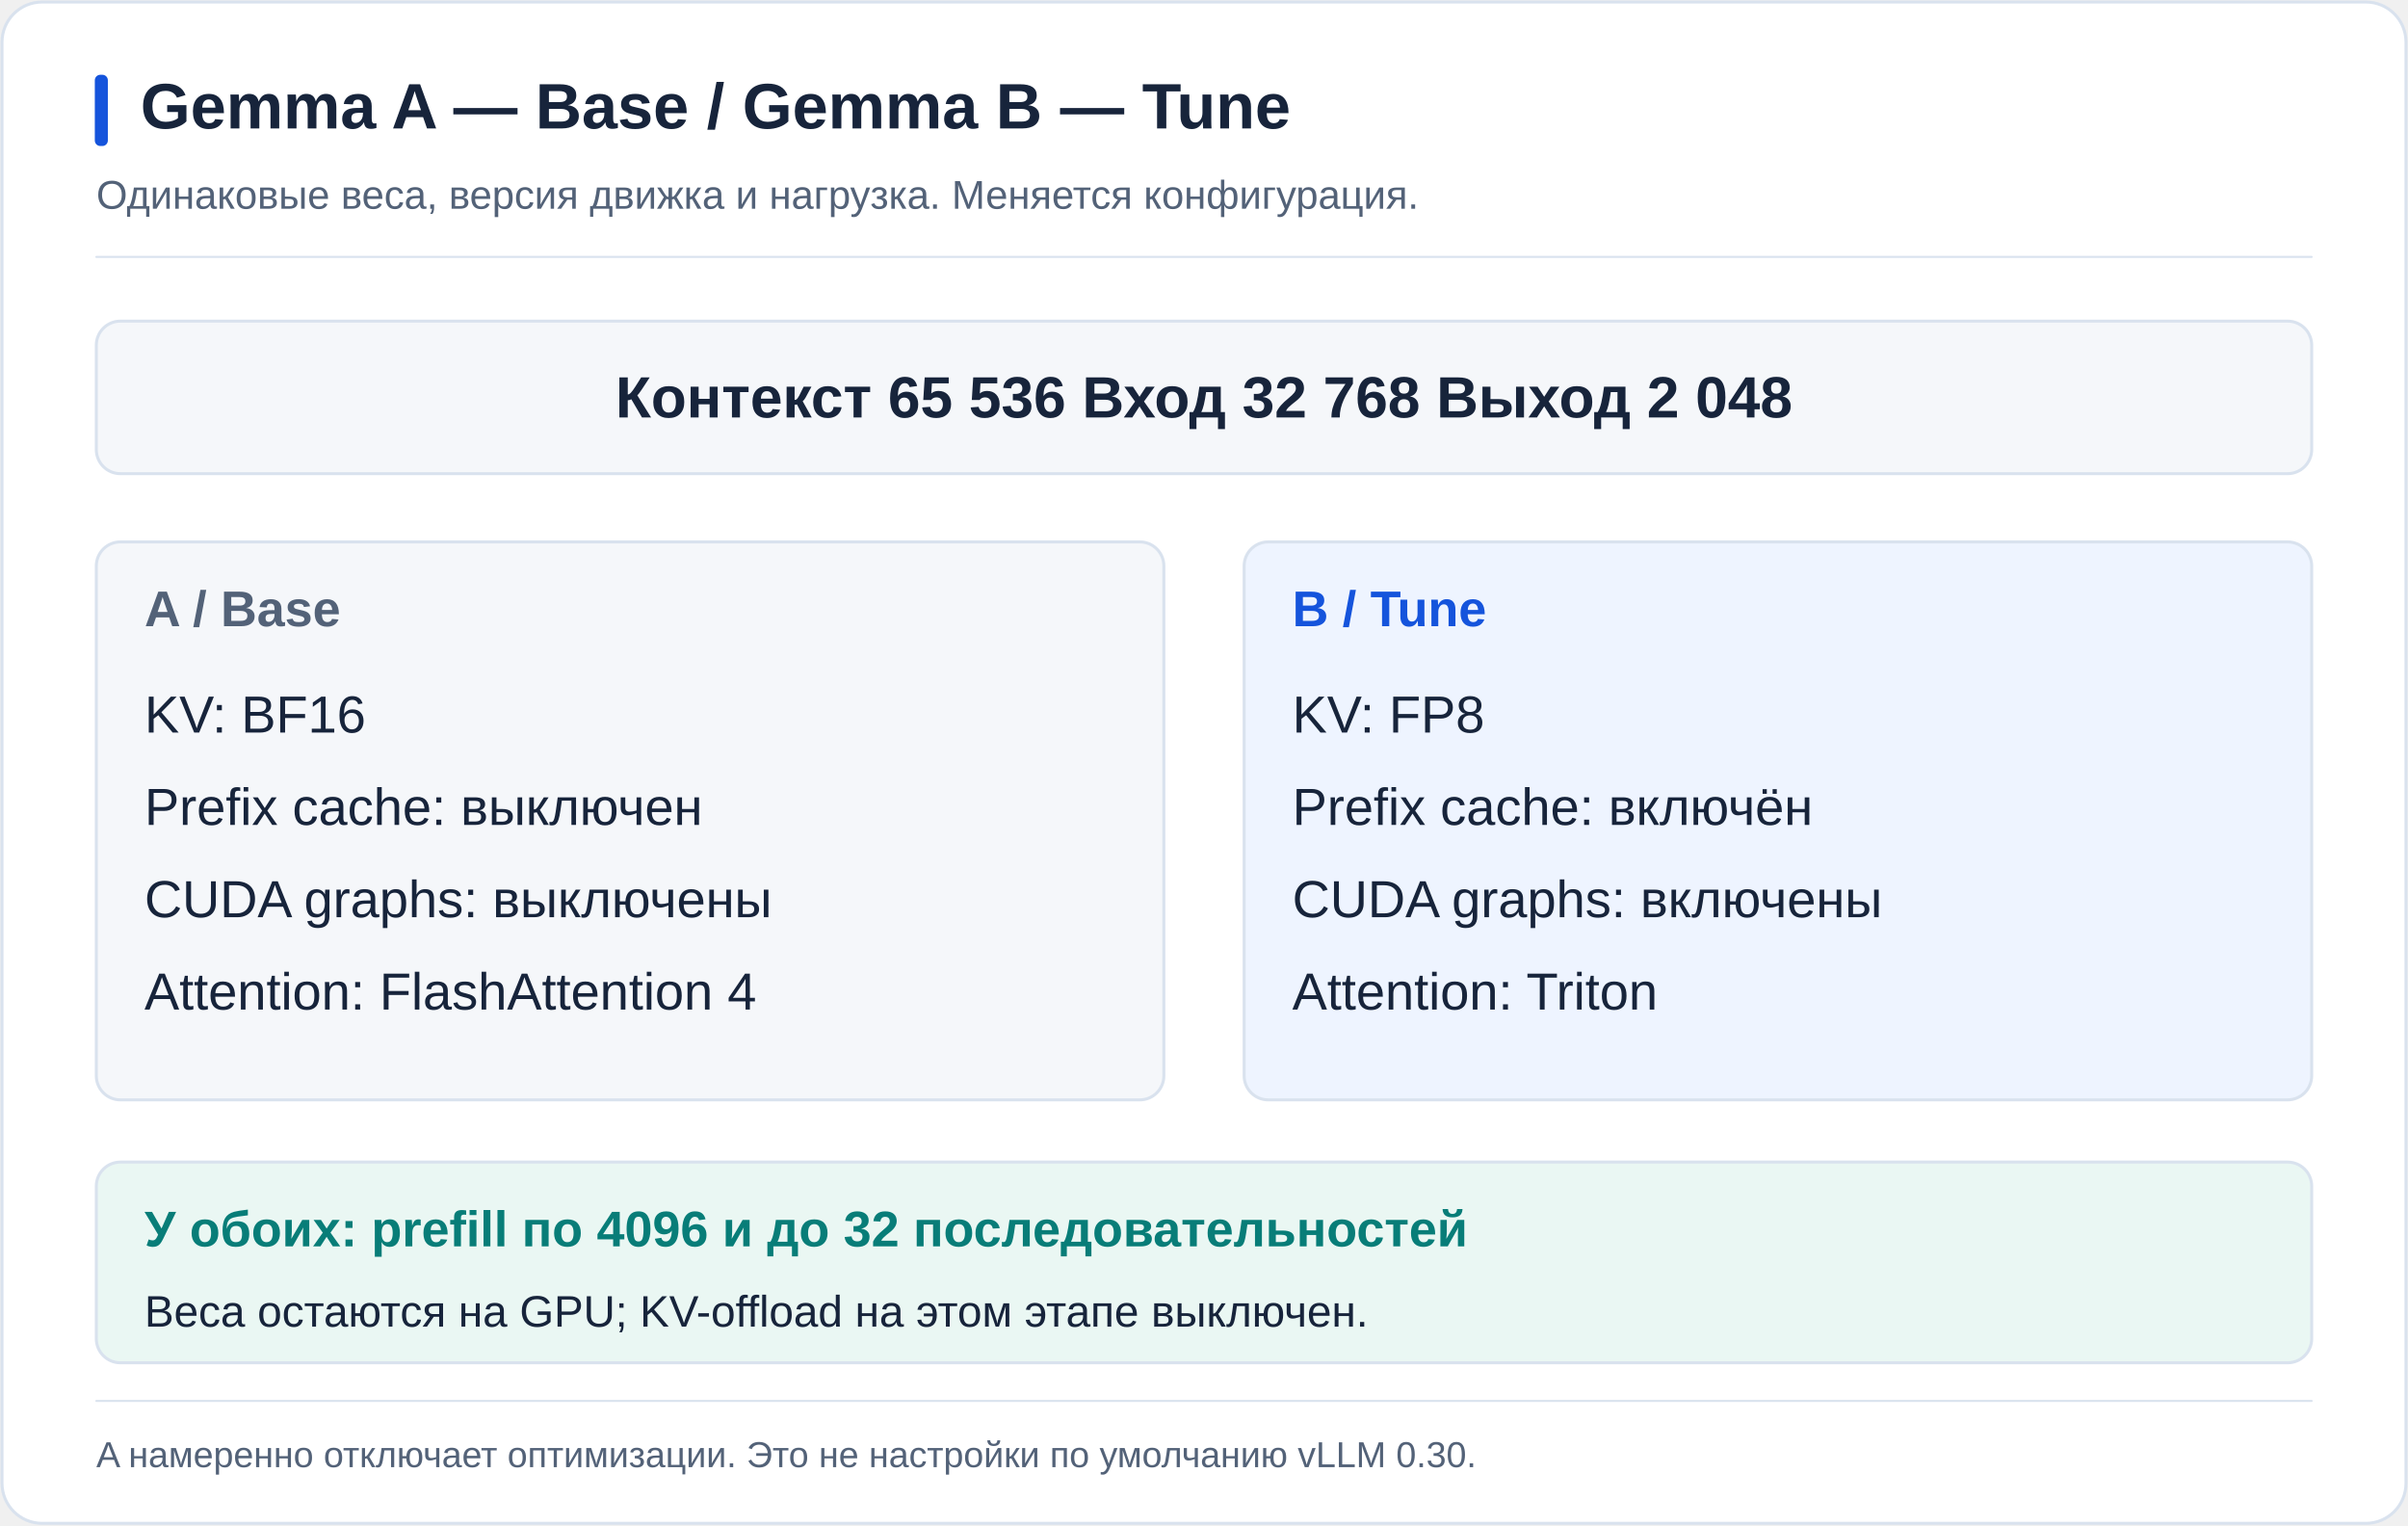
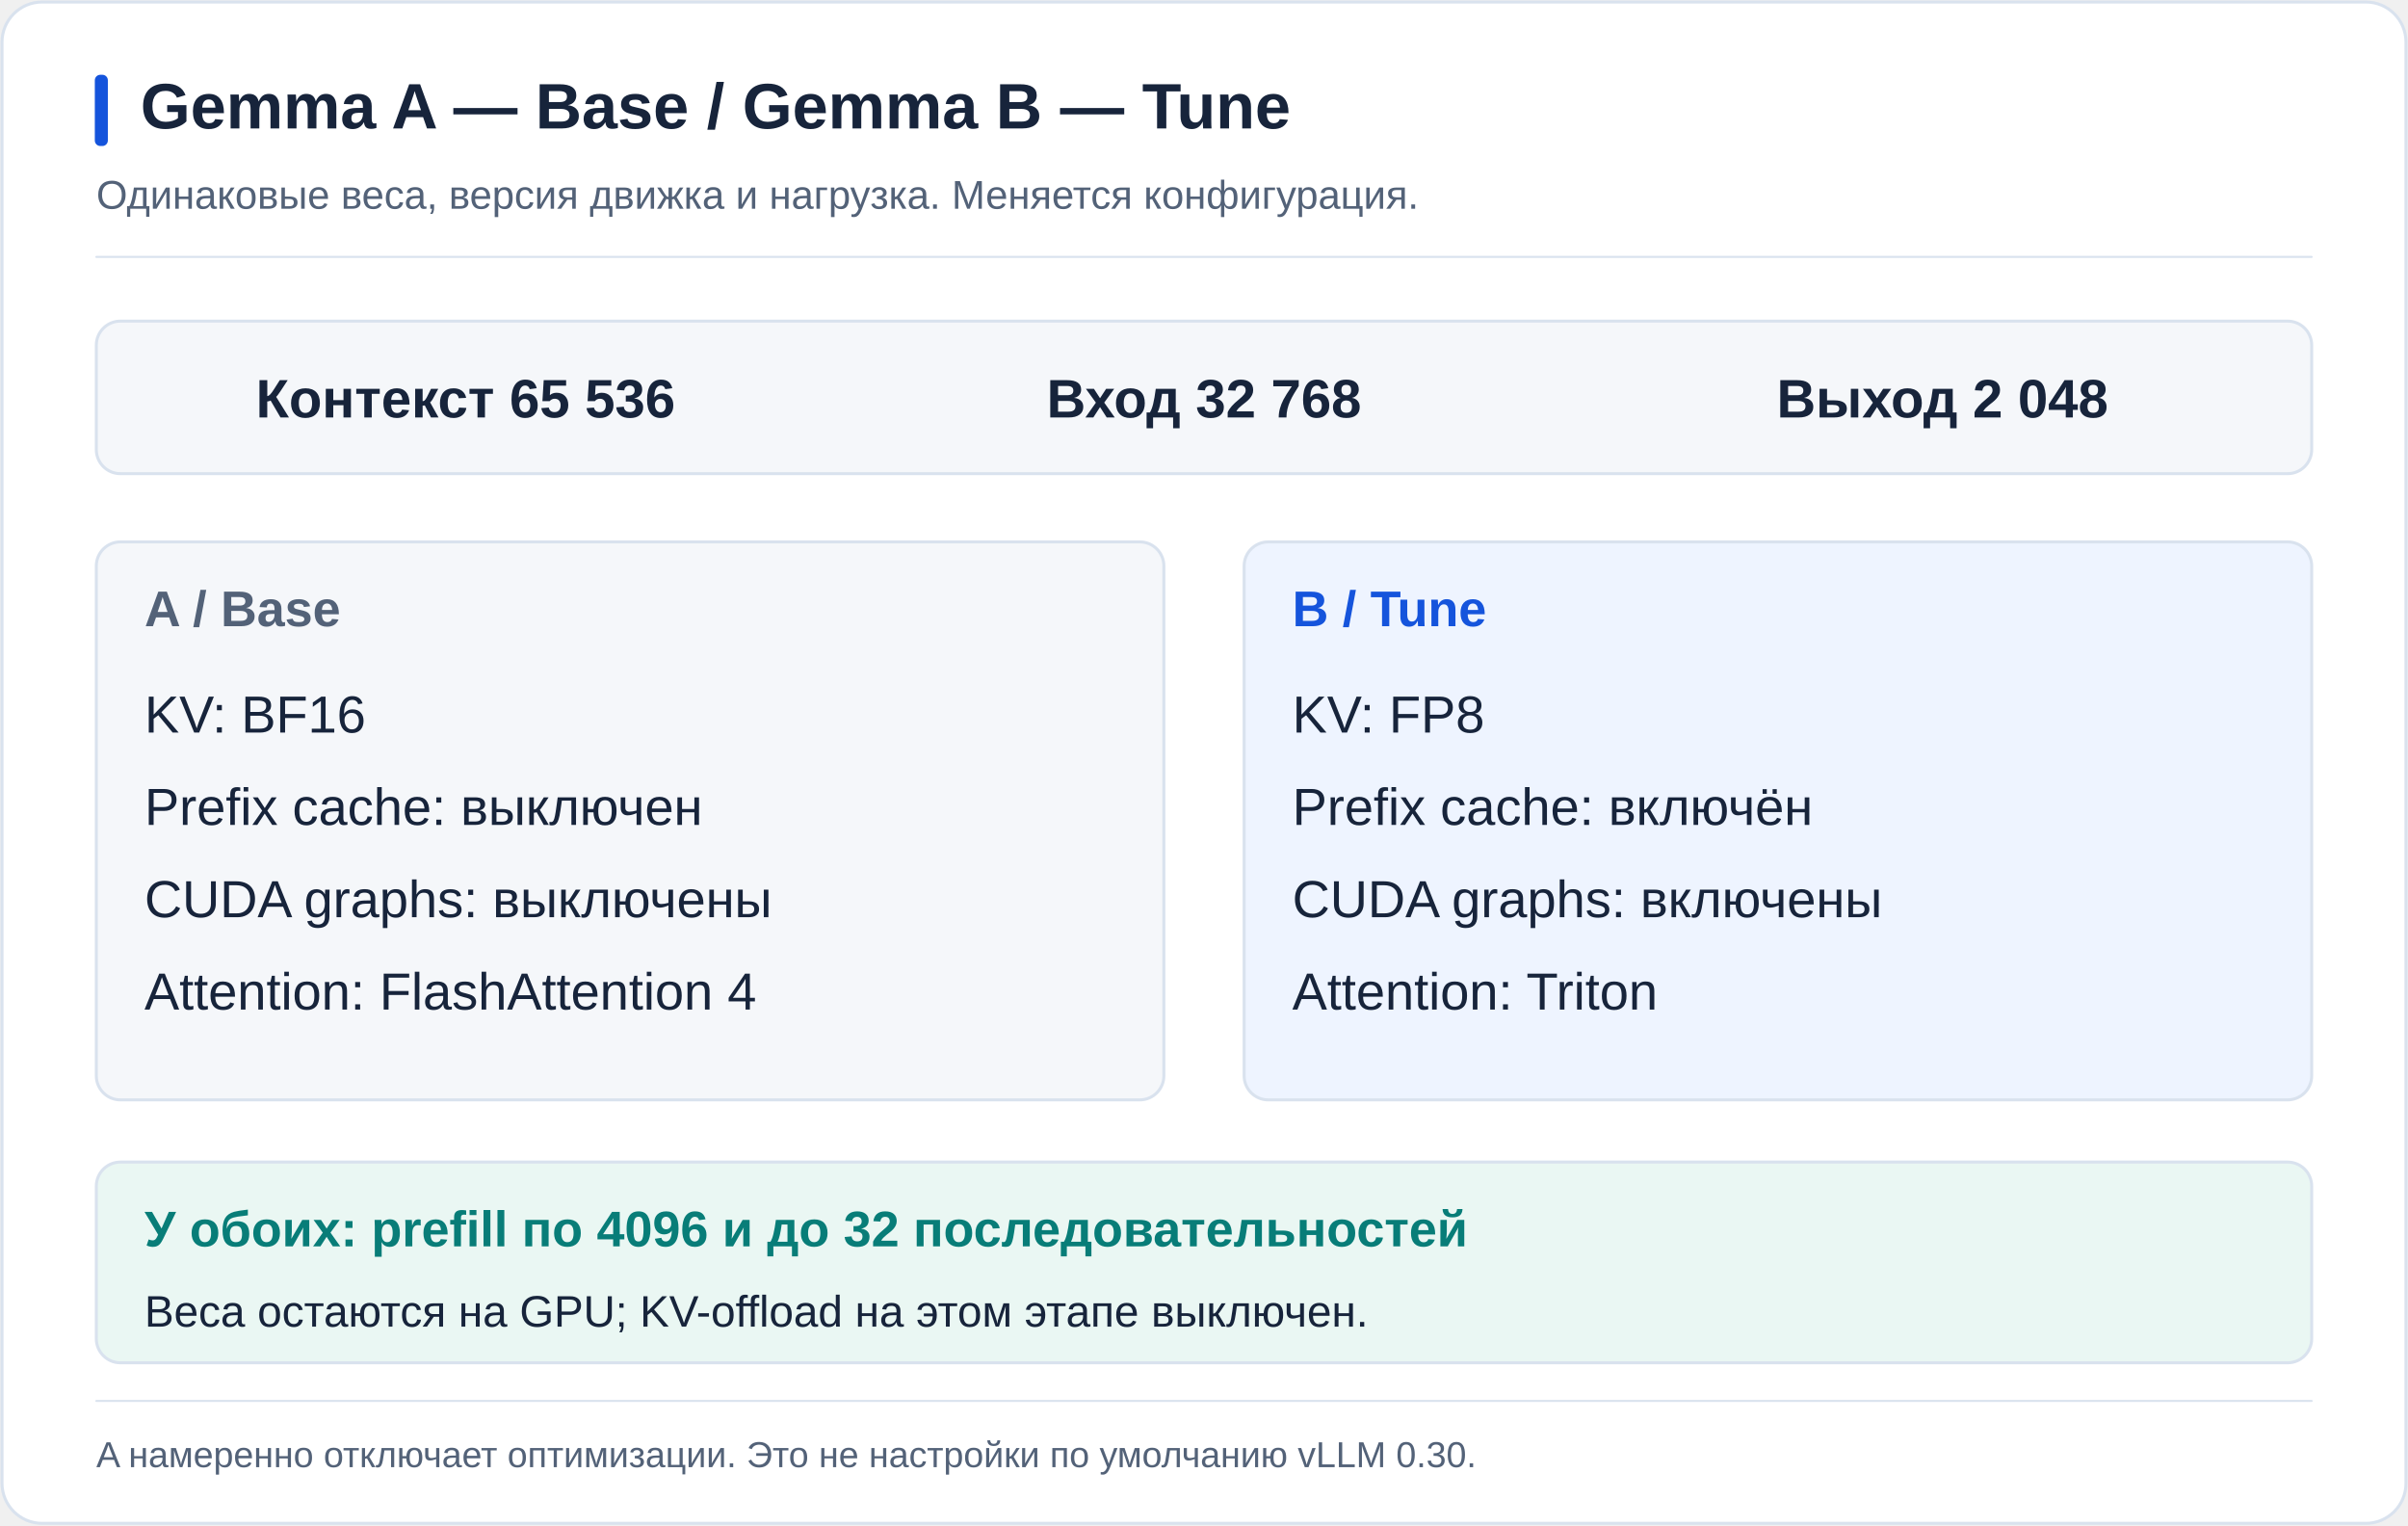
<svg xmlns="http://www.w3.org/2000/svg" width="1200" height="760" viewBox="0 0 1200 760" role="img" aria-labelledby="title desc" data-design="hardfest-v2">
  <defs>
-     <marker id="arrow" viewBox="0 0 10 10" refX="9" refY="5" markerWidth="7" markerHeight="7" orient="auto-start-reverse">
-       <path d="M0 0 10 5 0 10Z" fill="context-stroke" />
+     <marker id="arrow-1554dc" viewBox="0 0 10 10" refX="10" refY="5" markerWidth="10" markerHeight="10" markerUnits="userSpaceOnUse" orient="auto">
+       <path d="M0 0 L10 5 L0 10 Z" fill="#1554dc" />
+     </marker>
+     <marker id="arrow-087d78" viewBox="0 0 10 10" refX="10" refY="5" markerWidth="10" markerHeight="10" markerUnits="userSpaceOnUse" orient="auto">
+       <path d="M0 0 L10 5 L0 10 Z" fill="#087d78" />
+     </marker>
+     <marker id="arrow-7041b8" viewBox="0 0 10 10" refX="10" refY="5" markerWidth="10" markerHeight="10" markerUnits="userSpaceOnUse" orient="auto">
+       <path d="M0 0 L10 5 L0 10 Z" fill="#7041b8" />
+     </marker>
+     <marker id="arrow-536278" viewBox="0 0 10 10" refX="10" refY="5" markerWidth="10" markerHeight="10" markerUnits="userSpaceOnUse" orient="auto">
+       <path d="M0 0 L10 5 L0 10 Z" fill="#536278" />
    </marker>
  </defs>
  <style>text{font-family:Arial,Helvetica,sans-serif;font-variant-numeric:tabular-nums}</style>
  <rect x="1" y="1" width="1198" height="758" rx="20" fill="#ffffff" stroke="#d9e2ee" stroke-width="1.5" />
  <rect x="48" y="38" width="5" height="34" rx="2" fill="#1554dc" stroke="#1554dc" stroke-width="1.5" />
  <text x="70" y="64" font-size="32" fill="#17243b" text-anchor="start" font-weight="700" data-max-width="1082">
    <tspan x="70" dy="0">Gemma A — Base / Gemma B — Tune</tspan>
  </text>
  <text x="48" y="104" font-size="20" fill="#536278" text-anchor="start" data-max-width="1104">
    <tspan x="48" dy="0">Одинаковые веса, версия движка и нагрузка. Меняется конфигурация.</tspan>
  </text>
  <path d="M48 128 H1152" fill="none" stroke="#d9e2ee" stroke-width="1" stroke-linejoin="round" stroke-linecap="round" />
  <rect x="48" y="160" width="1104" height="76" rx="12" fill="#f5f7fa" stroke="#d9e2ee" stroke-width="1.5" />
-   <text x="600" y="208" font-size="29" fill="#17243b" text-anchor="middle" font-weight="700">
-     <tspan x="600" dy="0">Контекст 65 536     Вход 32 768     Выход 2 048</tspan>
+   <text x="232" y="208" font-size="27" fill="#17243b" text-anchor="middle" font-weight="700">
+     <tspan x="232" dy="0">Контекст 65 536</tspan>
  </text>
-   <rect x="48" y="270" width="532" height="278" rx="12" fill="#f5f7fa" stroke="#d9e2ee" stroke-width="1.5" />
+   <text x="600" y="208" font-size="27" fill="#17243b" text-anchor="middle" font-weight="700">
+     <tspan x="600" dy="0">Вход 32 768</tspan>
+   </text>
+   <text x="968" y="208" font-size="27" fill="#17243b" text-anchor="middle" font-weight="700">
+     <tspan x="968" dy="0">Выход 2 048</tspan>
+   </text>
+   <rect x="48" y="270" width="532" height="278" rx="12" fill="#f5f7fa" stroke="#d9e2ee" stroke-width="1.5" data-node="true" />
  <text x="72" y="312" font-size="25" fill="#536278" text-anchor="start" font-weight="700" data-max-width="484">
    <tspan x="72" dy="0">A / Base</tspan>
  </text>
  <text x="72" y="365" font-size="26" fill="#17243b" text-anchor="start">
    <tspan x="72" dy="0">KV: BF16</tspan>
  </text>
  <text x="72" y="411" font-size="26" fill="#17243b" text-anchor="start">
    <tspan x="72" dy="0">Prefix cache: выключен</tspan>
  </text>
  <text x="72" y="457" font-size="26" fill="#17243b" text-anchor="start">
    <tspan x="72" dy="0">CUDA graphs: выключены</tspan>
  </text>
  <text x="72" y="503" font-size="26" fill="#17243b" text-anchor="start">
    <tspan x="72" dy="0">Attention: FlashAttention 4</tspan>
  </text>
-   <rect x="620" y="270" width="532" height="278" rx="12" fill="#eef4ff" stroke="#d9e2ee" stroke-width="1.5" />
+   <rect x="620" y="270" width="532" height="278" rx="12" fill="#eef4ff" stroke="#d9e2ee" stroke-width="1.5" data-node="true" />
  <text x="644" y="312" font-size="25" fill="#1554dc" text-anchor="start" font-weight="700" data-max-width="484">
    <tspan x="644" dy="0">B / Tune</tspan>
  </text>
  <text x="644" y="365" font-size="26" fill="#17243b" text-anchor="start">
    <tspan x="644" dy="0">KV: FP8</tspan>
  </text>
  <text x="644" y="411" font-size="26" fill="#17243b" text-anchor="start">
    <tspan x="644" dy="0">Prefix cache: включён</tspan>
  </text>
  <text x="644" y="457" font-size="26" fill="#17243b" text-anchor="start">
    <tspan x="644" dy="0">CUDA graphs: включены</tspan>
  </text>
  <text x="644" y="503" font-size="26" fill="#17243b" text-anchor="start">
    <tspan x="644" dy="0">Attention: Triton</tspan>
  </text>
-   <rect x="48" y="579" width="1104" height="100" rx="12" fill="#eaf7f3" stroke="#d9e2ee" stroke-width="1.5" />
+   <rect x="48" y="579" width="1104" height="100" rx="12" fill="#eaf7f3" stroke="#d9e2ee" stroke-width="1.5" data-node="true" />
  <text x="72" y="621" font-size="25" fill="#087d78" text-anchor="start" font-weight="700" data-max-width="1056">
    <tspan x="72" dy="0">У обоих: prefill по 4096 и до 32 последовательностей</tspan>
  </text>
  <text x="72" y="661" font-size="22" fill="#17243b" text-anchor="start" data-max-width="1056">
    <tspan x="72" dy="0">Веса остаются на GPU; KV-offload на этом этапе выключен.</tspan>
  </text>
  <path d="M48 698 H1152" fill="none" stroke="#d9e2ee" stroke-width="1" stroke-linejoin="round" stroke-linecap="round" />
  <text x="48" y="731" font-size="18" fill="#536278" text-anchor="start" data-max-width="1104">
    <tspan x="48" dy="0">A намеренно отключает оптимизации. Это не настройки по умолчанию vLLM 0.30.</tspan>
  </text>
</svg>
